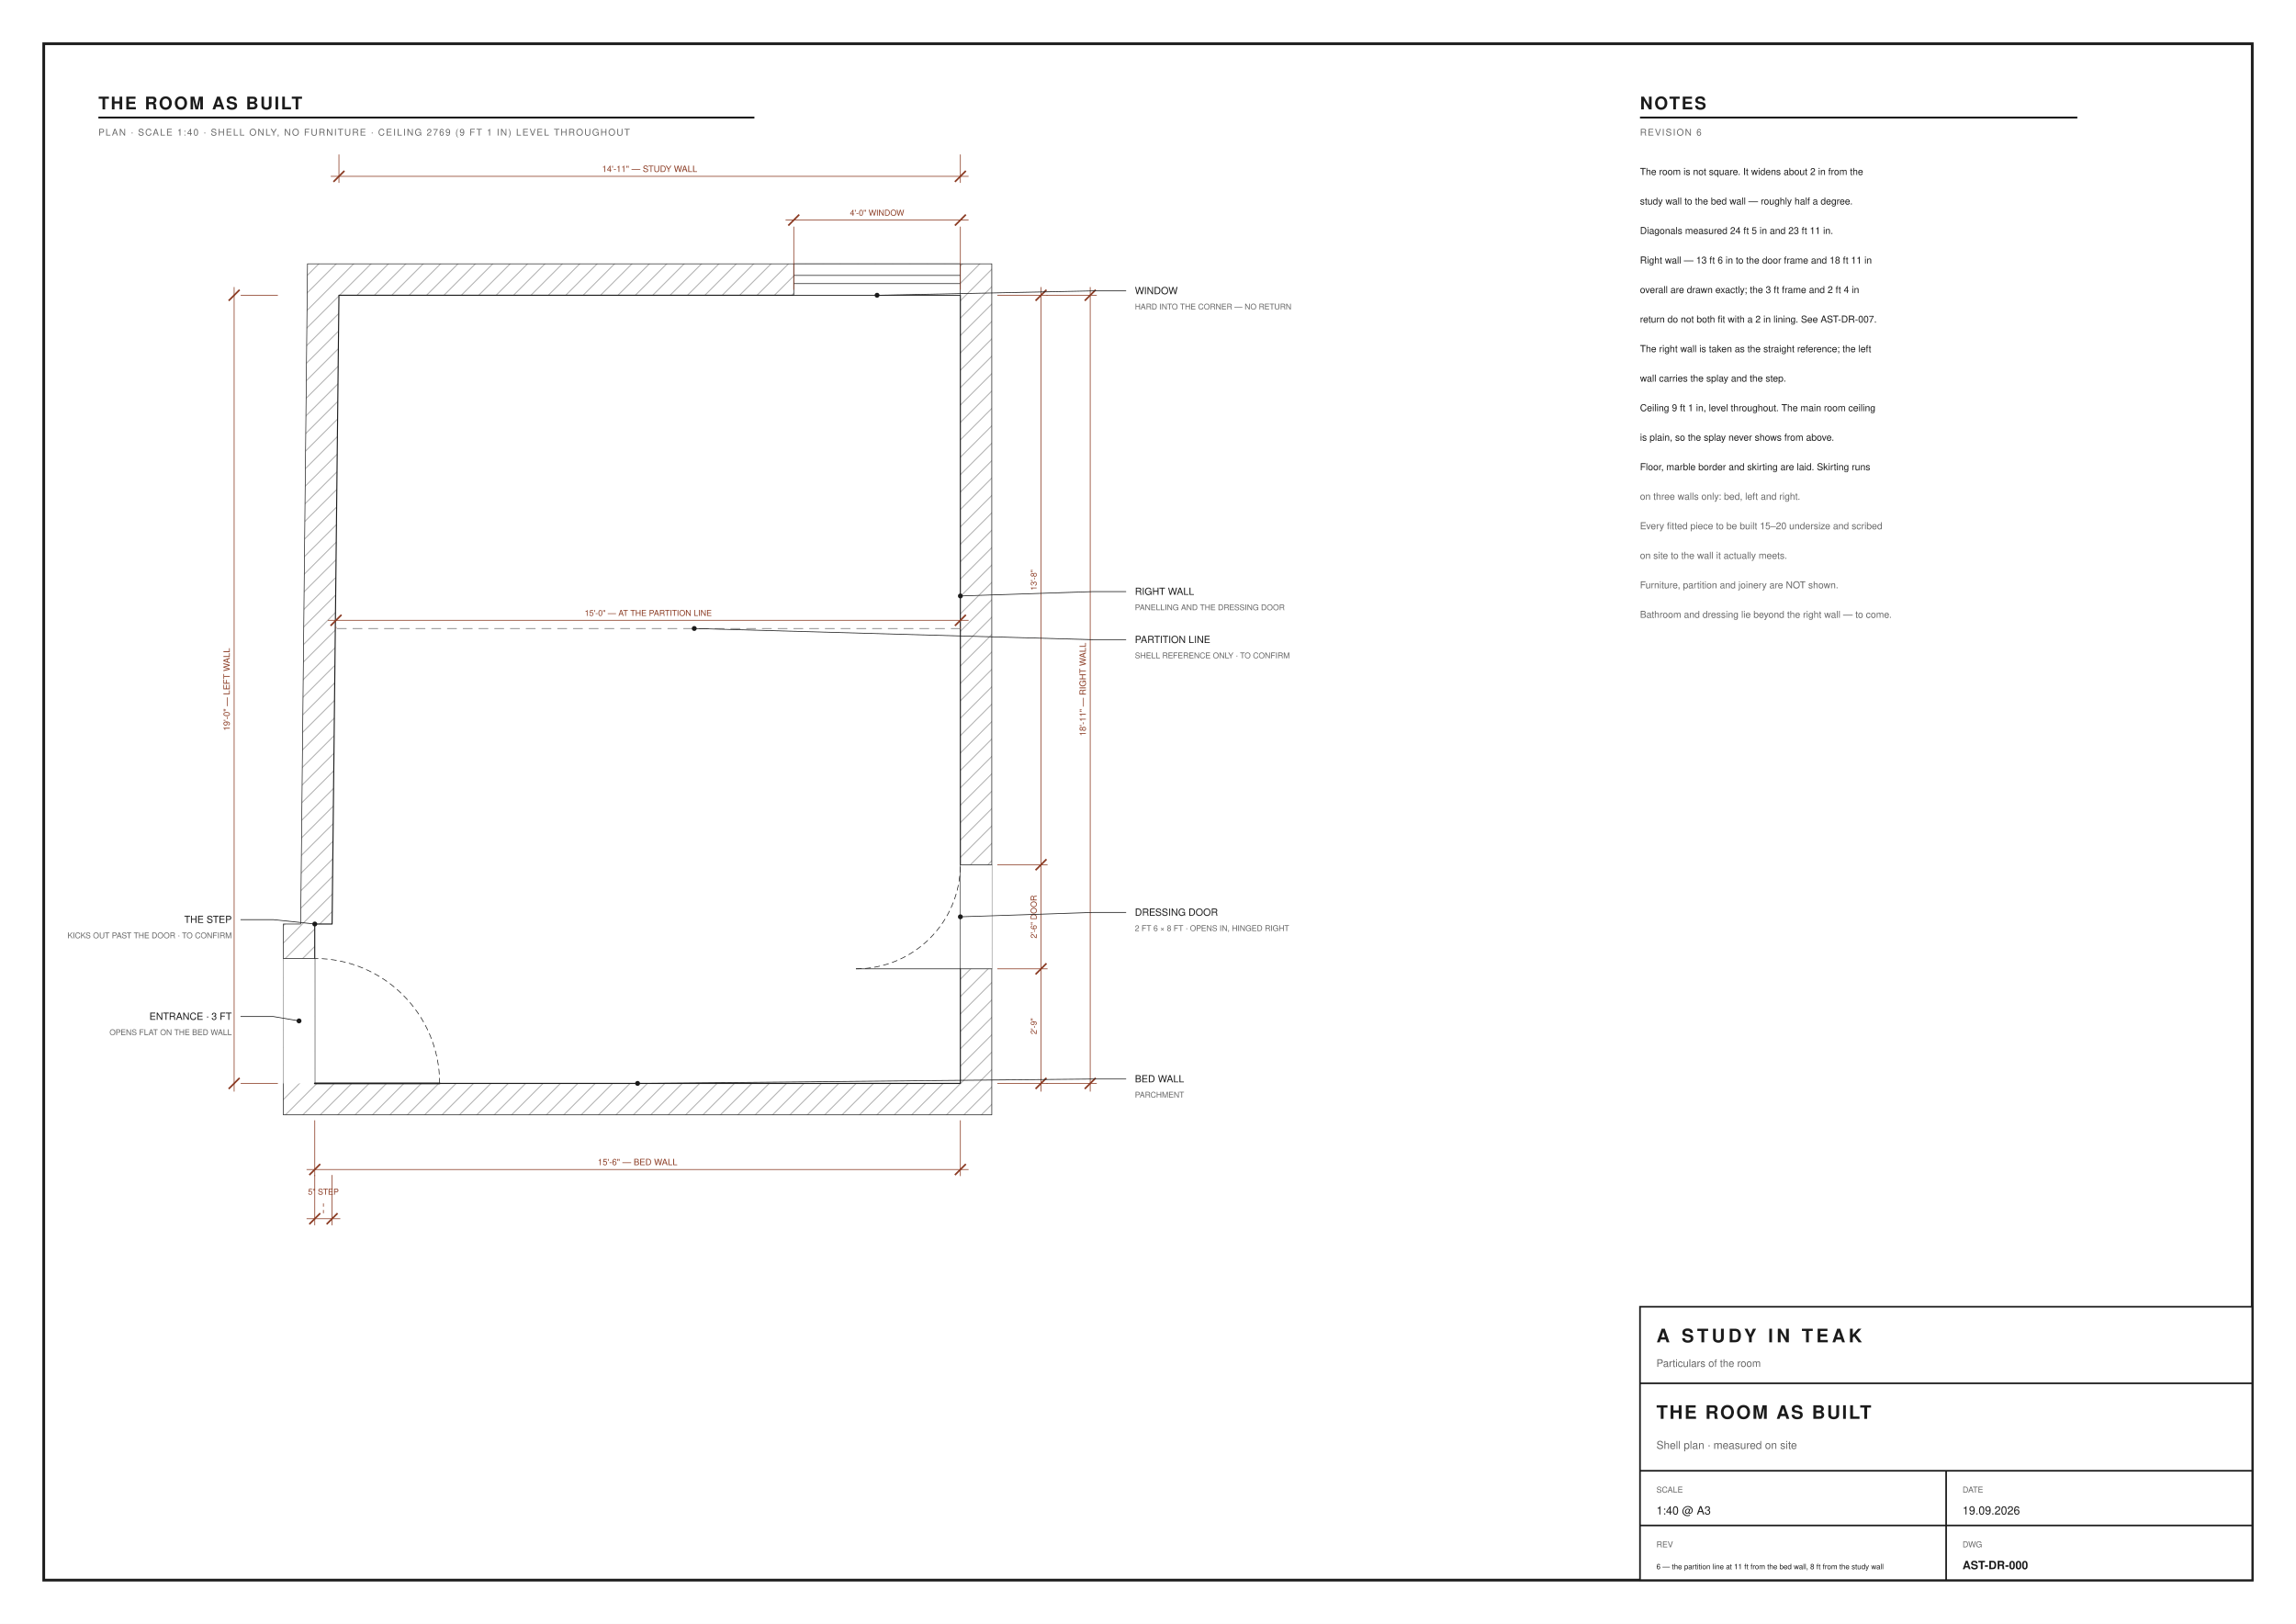
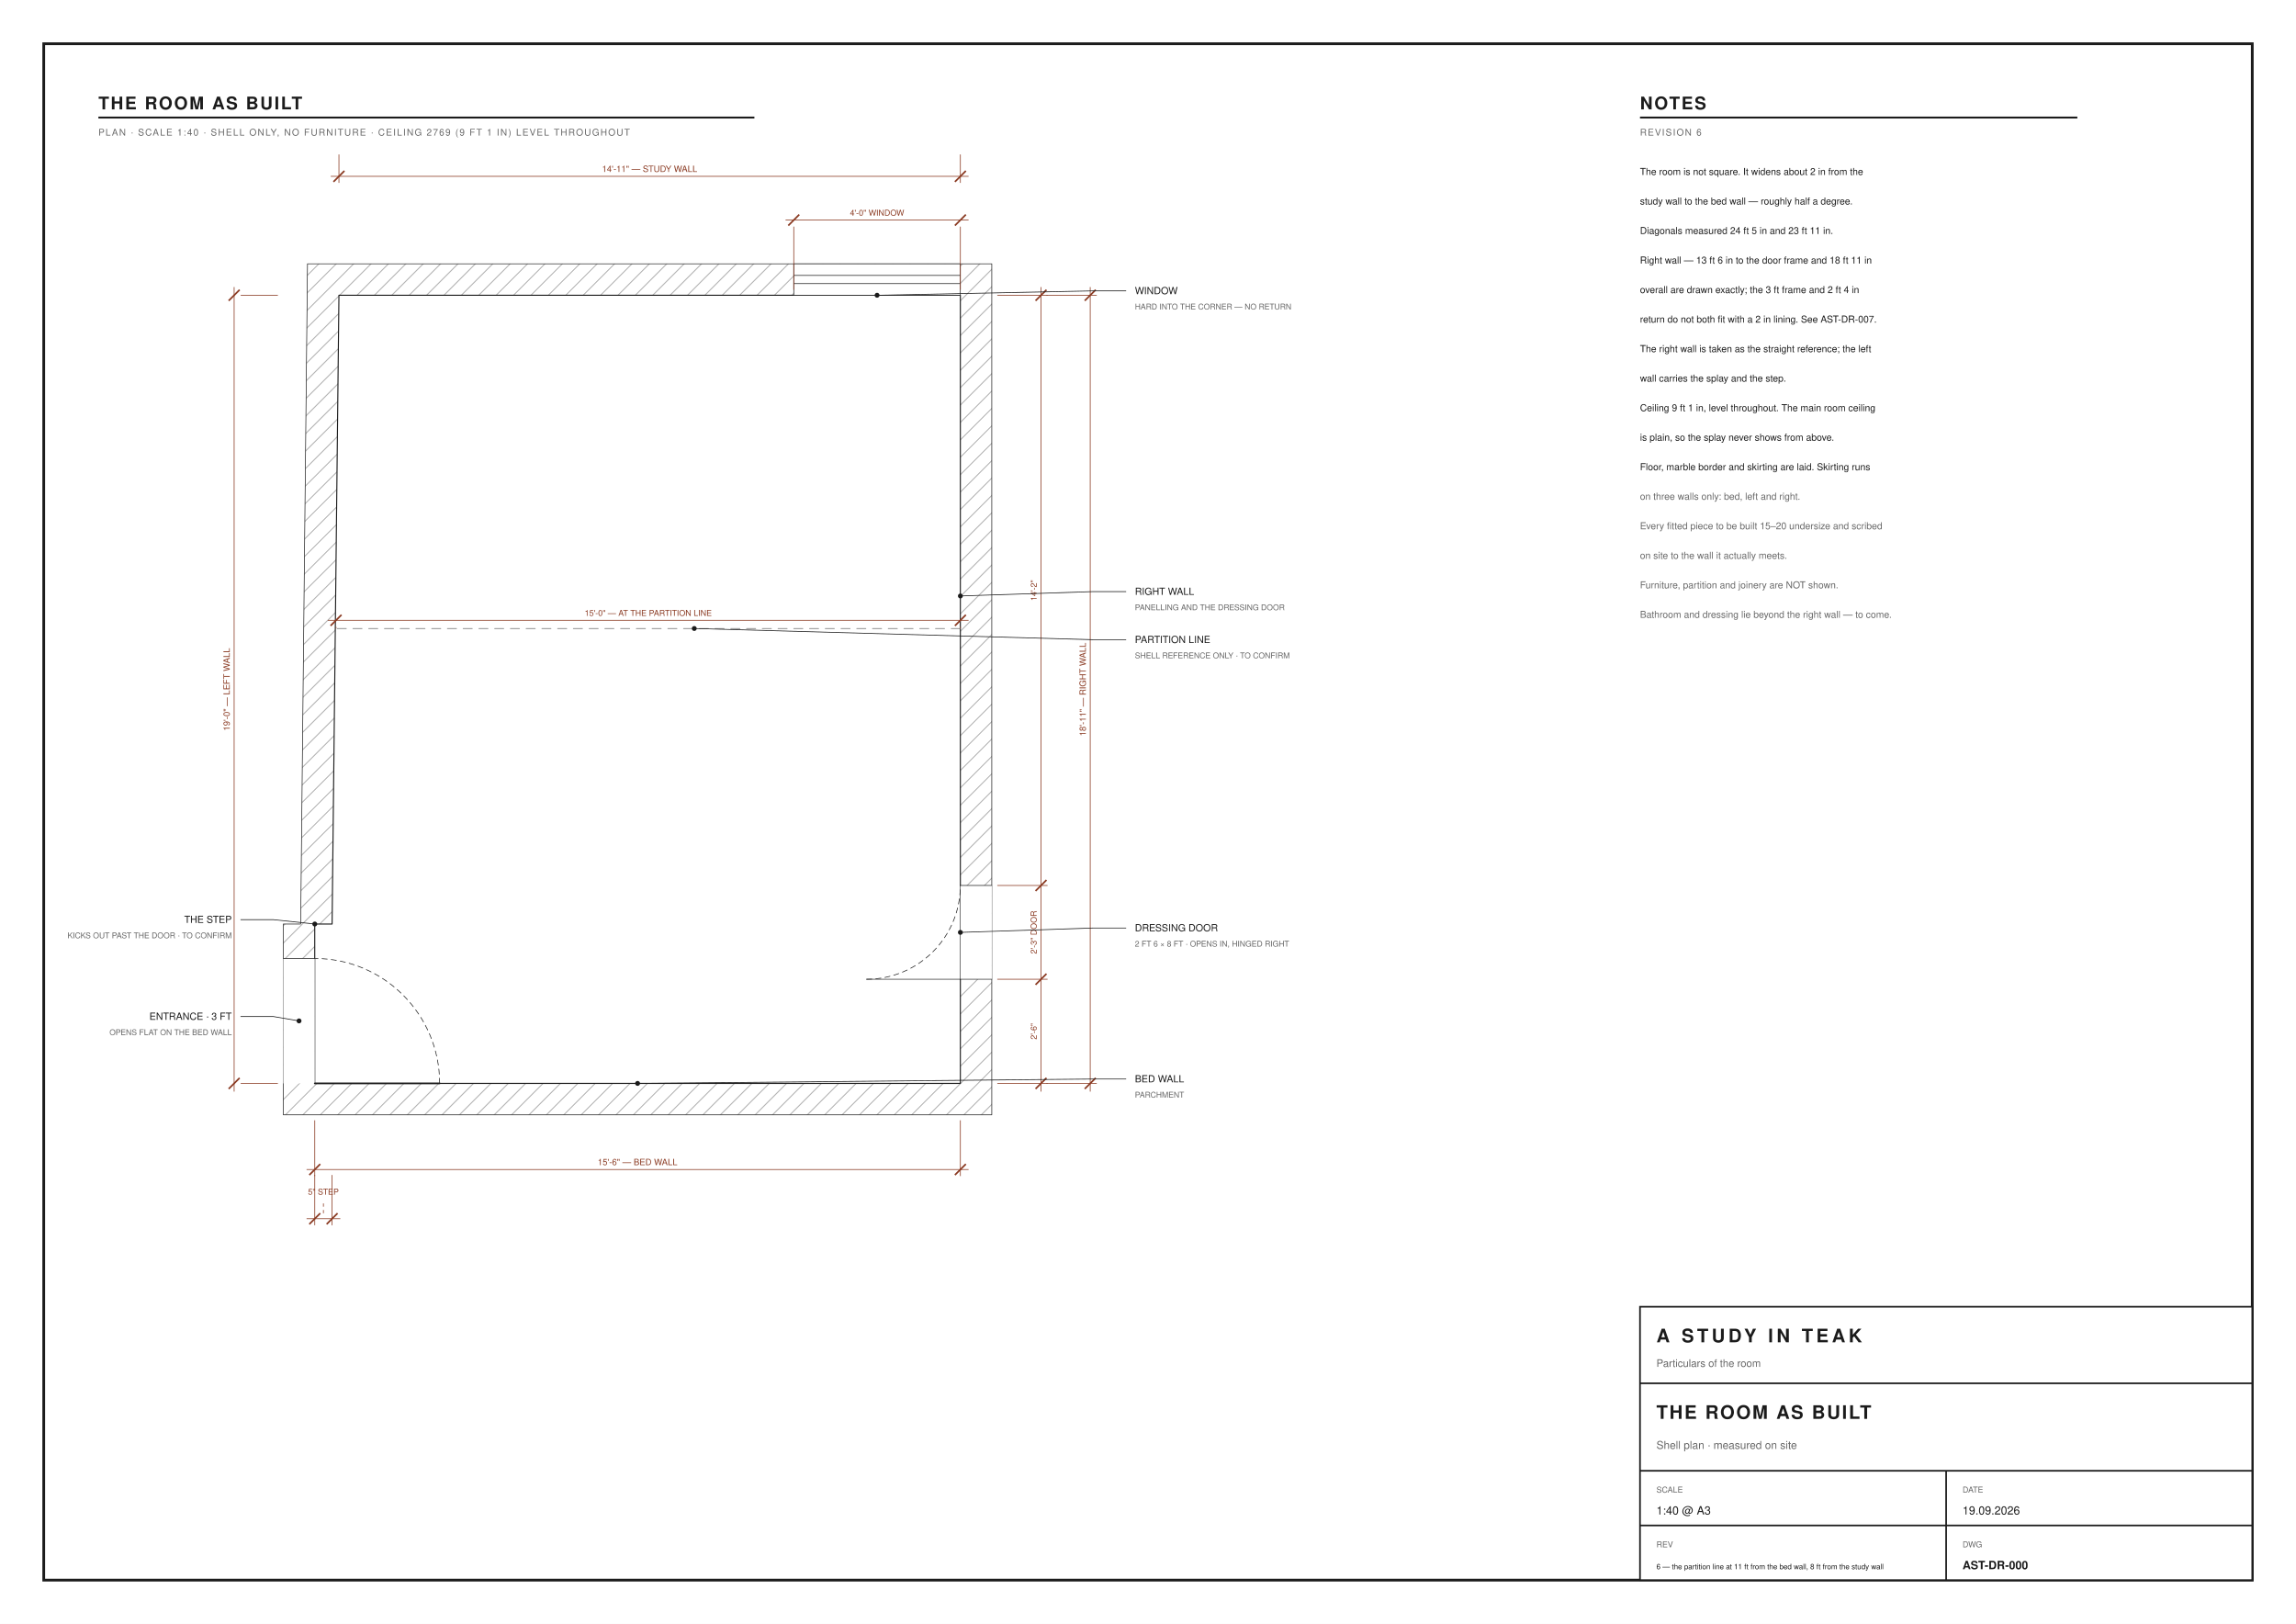
<svg xmlns="http://www.w3.org/2000/svg" viewBox="0 0 420 297" class="sheet">
  <style>.dk-mm{display:none}</style>
  <rect x="0" y="0" width="420" height="297" fill="#fff" />
  <rect x="8" y="8" width="404" height="281" fill="none" stroke="#1b1b1b" stroke-width="0.5" />
  <defs>
    <pattern id="hatchSH" patternUnits="userSpaceOnUse" width="90" height="90" patternTransform="rotate(45)">
      <line x1="0" y1="0" x2="0" y2="90" stroke="#9a9a9a" stroke-width="10" />
    </pattern>
  </defs>
  <text x="18" y="20" font-size="3.2" text-anchor="start" fill="#1b1b1b" font-weight="700" letter-spacing="0.3" font-family="Helvetica, Arial, sans-serif">THE ROOM AS BUILT</text>
  <line x1="18" y1="21.5" x2="138" y2="21.5" stroke="#1b1b1b" stroke-width="0.35" />
  <text x="18" y="24.8" font-size="1.7" text-anchor="start" fill="#666" font-weight="400" letter-spacing="0.2" font-family="Helvetica, Arial, sans-serif">PLAN · SCALE 1:40 · SHELL ONLY, NO FURNITURE · CEILING 2769 (9 FT 1 IN) LEVEL THROUGHOUT</text>
  <g transform="translate(62 54) scale(0.025)" stroke="#1b1b1b" stroke-width="12" fill="none" stroke-linejoin="round" stroke-linecap="round">
    <path d="M -230 -230 L 4777 -230 L 4777 5996 L -407 5996 L -407 4600 L -280 4600 Z M 0 0 L 4547 0 L 4547 5766 L -177 5766 L -177 4600 L -50 4600 Z" fill="url(#hatchSH)" fill-rule="evenodd" stroke="none" />
    <path d="M -230 -230 L 4777 -230 L 4777 5996 L -407 5996 L -407 4600 L -280 4600 Z" fill="none" stroke-width="4.8" />
    <path d="M 0 0 L 4547 0 L 4547 5766 L -177 5766 L -177 4600 L -50 4600 Z" fill="none" stroke-width="7.68" />
    <rect x="3328" y="-230" width="1219" height="230" fill="#fff" stroke="none" />
    <g stroke-width="4.8">
      <rect x="3328" y="-230" width="1219" height="230" fill="none" />
      <line x1="3328" y1="-145" x2="4547" y2="-145" />
      <line x1="3328" y1="-85" x2="4547" y2="-85" />
    </g>
-     <rect x="4547" y="4166" width="230" height="762" fill="#fff" stroke="none" />
+     <rect x="4547" y="4318" width="230" height="686" fill="#fff" stroke="none" />
    <g stroke-width="4.8">
-       <line x1="4547" y1="4166" x2="4777" y2="4166" />
-       <line x1="4547" y1="4928" x2="4777" y2="4928" />
-       <line x1="4547" y1="4928" x2="3785" y2="4928" />
-       <path d="M 3785 4928 A 762 762 0 0 0 4547 4166" fill="none" stroke-dasharray="38.4 28.8" />
+       <line x1="4547" y1="4318" x2="4777" y2="4318" />
+       <line x1="4547" y1="5004" x2="4777" y2="5004" />
+       <line x1="4547" y1="5004" x2="3861" y2="5004" />
+       <path d="M 3861 5004 A 686 686 0 0 0 4547 4318" fill="none" stroke-dasharray="38.4 28.8" />
    </g>
    <rect x="-407" y="4852" width="230" height="914" fill="#fff" stroke="none" />
    <g stroke-width="4.8">
      <line x1="-407" y1="4852" x2="-177" y2="4852" />
      <line x1="-177" y1="5766" x2="737" y2="5766" stroke-width="11.52" />
      <path d="M 737 5766 A 914 914 0 0 0 -177 4852" fill="none" stroke-dasharray="38.4 28.8" />
    </g>
    <line x1="4547" y1="2438" x2="-21.14" y2="2438" stroke="#666" stroke-width="4.8" stroke-dasharray="67.2 48" />
  </g>
  <g class="dk-dim">
    <g stroke="#8a3a22" stroke-width="0.13">
      <line x1="143.7" y1="40.25" x2="177.18" y2="40.25" />
      <line x1="145.2" y1="53" x2="145.2" y2="41.45" />
      <line x1="144.2" y1="41.25" x2="146.2" y2="39.25" stroke-width="0.3" />
      <line x1="175.68" y1="53" x2="175.68" y2="41.45" />
      <line x1="174.68" y1="41.25" x2="176.68" y2="39.25" stroke-width="0.3" />
    </g>
    <text x="160.44" y="39.45" font-size="1.5" text-anchor="middle" fill="#8a3a22" font-weight="400" letter-spacing="0" font-family="Helvetica, Arial, sans-serif" class="dk-mm">1219 (4 FT) WINDOW</text>
    <text x="160.44" y="39.45" font-size="1.5" text-anchor="middle" fill="#8a3a22" font-weight="400" letter-spacing="0" font-family="Helvetica, Arial, sans-serif" class="dk-in">4'-0" WINDOW</text>
  </g>
  <g class="dk-dim">
    <g stroke="#8a3a22" stroke-width="0.13">
      <line x1="60.5" y1="32.25" x2="177.18" y2="32.25" />
      <line x1="62" y1="28.25" x2="62" y2="33.45" />
      <line x1="61" y1="33.25" x2="63" y2="31.25" stroke-width="0.3" />
      <line x1="175.68" y1="28.25" x2="175.68" y2="33.45" />
      <line x1="174.68" y1="33.25" x2="176.68" y2="31.25" stroke-width="0.3" />
    </g>
    <text x="118.84" y="31.45" font-size="1.6" text-anchor="middle" fill="#8a3a22" font-weight="400" letter-spacing="0" font-family="Helvetica, Arial, sans-serif" class="dk-mm">4547 — STUDY WALL</text>
    <text x="118.84" y="31.45" font-size="1.6" text-anchor="middle" fill="#8a3a22" font-weight="400" letter-spacing="0" font-family="Helvetica, Arial, sans-serif" class="dk-in">14'-11" — STUDY WALL</text>
  </g>
  <g class="dk-dim">
    <g stroke="#8a3a22" stroke-width="0.13">
      <line x1="56.08" y1="213.9" x2="177.18" y2="213.9" />
      <line x1="57.58" y1="204.9" x2="57.58" y2="215.1" />
      <line x1="56.58" y1="214.9" x2="58.58" y2="212.9" stroke-width="0.3" />
      <line x1="175.68" y1="204.9" x2="175.68" y2="215.1" />
      <line x1="174.68" y1="214.9" x2="176.68" y2="212.9" stroke-width="0.3" />
    </g>
    <text x="116.63" y="213.1" font-size="1.6" text-anchor="middle" fill="#8a3a22" font-weight="400" letter-spacing="0" font-family="Helvetica, Arial, sans-serif" class="dk-mm">4724 — BED WALL</text>
    <text x="116.63" y="213.1" font-size="1.6" text-anchor="middle" fill="#8a3a22" font-weight="400" letter-spacing="0" font-family="Helvetica, Arial, sans-serif" class="dk-in">15'-6" — BED WALL</text>
  </g>
  <g class="dk-dim">
    <g stroke="#8a3a22" stroke-width="0.13">
      <line x1="56.08" y1="222.9" x2="62.25" y2="222.9" />
      <line x1="57.58" y1="214.9" x2="57.58" y2="224.1" />
      <line x1="56.58" y1="223.9" x2="58.58" y2="221.9" stroke-width="0.3" />
      <line x1="60.75" y1="214.9" x2="60.75" y2="224.1" />
      <line x1="59.75" y1="223.9" x2="61.75" y2="221.9" stroke-width="0.3" />
      <line x1="59.16" y1="221.9" x2="59.16" y2="219.9" stroke-dasharray="0.6 0.6" />
    </g>
    <text x="59.16" y="218.5" font-size="1.5" text-anchor="middle" fill="#8a3a22" font-weight="400" letter-spacing="0" font-family="Helvetica, Arial, sans-serif" class="dk-mm">127 STEP</text>
    <text x="59.16" y="218.5" font-size="1.5" text-anchor="middle" fill="#8a3a22" font-weight="400" letter-spacing="0" font-family="Helvetica, Arial, sans-serif" class="dk-in">5" STEP</text>
  </g>
  <g class="dk-dim">
    <g stroke="#8a3a22" stroke-width="0.13">
      <line x1="190.43" y1="52.5" x2="190.43" y2="199.65" />
      <line x1="182.43" y1="54" x2="191.63" y2="54" />
      <line x1="189.43" y1="55" x2="191.43" y2="53" stroke-width="0.3" />
-       <line x1="182.43" y1="158.15" x2="191.63" y2="158.15" />
-       <line x1="189.43" y1="159.15" x2="191.43" y2="157.15" stroke-width="0.3" />
-       <line x1="182.43" y1="177.2" x2="191.63" y2="177.2" />
-       <line x1="189.43" y1="178.2" x2="191.43" y2="176.2" stroke-width="0.3" />
+       <line x1="182.43" y1="161.95" x2="191.63" y2="161.95" />
+       <line x1="189.43" y1="162.95" x2="191.43" y2="160.95" stroke-width="0.3" />
+       <line x1="182.43" y1="179.1" x2="191.63" y2="179.1" />
+       <line x1="189.43" y1="180.1" x2="191.43" y2="178.1" stroke-width="0.3" />
      <line x1="182.43" y1="198.15" x2="191.63" y2="198.15" />
      <line x1="189.43" y1="199.15" x2="191.43" y2="197.15" stroke-width="0.3" />
    </g>
-     <text x="189.63" y="106.08" font-size="1.5" text-anchor="middle" fill="#8a3a22" font-weight="400" letter-spacing="0" font-family="Helvetica, Arial, sans-serif" class="dk-mm" transform="rotate(-90 189.63 106.08)">4166</text>
-     <text x="189.63" y="106.08" font-size="1.5" text-anchor="middle" fill="#8a3a22" font-weight="400" letter-spacing="0" font-family="Helvetica, Arial, sans-serif" class="dk-in" transform="rotate(-90 189.63 106.08)">13'-8"</text>
-     <text x="189.63" y="167.68" font-size="1.5" text-anchor="middle" fill="#8a3a22" font-weight="400" letter-spacing="0" font-family="Helvetica, Arial, sans-serif" class="dk-mm" transform="rotate(-90 189.63 167.68)">762 DOOR</text>
-     <text x="189.63" y="167.68" font-size="1.5" text-anchor="middle" fill="#8a3a22" font-weight="400" letter-spacing="0" font-family="Helvetica, Arial, sans-serif" class="dk-in" transform="rotate(-90 189.63 167.68)">2'-6" DOOR</text>
-     <text x="189.63" y="187.68" font-size="1.5" text-anchor="middle" fill="#8a3a22" font-weight="400" letter-spacing="0" font-family="Helvetica, Arial, sans-serif" class="dk-mm" transform="rotate(-90 189.63 187.68)">838</text>
-     <text x="189.63" y="187.68" font-size="1.5" text-anchor="middle" fill="#8a3a22" font-weight="400" letter-spacing="0" font-family="Helvetica, Arial, sans-serif" class="dk-in" transform="rotate(-90 189.63 187.68)">2'-9"</text>
+     <text x="189.63" y="107.97" font-size="1.5" text-anchor="middle" fill="#8a3a22" font-weight="400" letter-spacing="0" font-family="Helvetica, Arial, sans-serif" class="dk-mm" transform="rotate(-90 189.63 107.97)">4318</text>
+     <text x="189.63" y="107.97" font-size="1.5" text-anchor="middle" fill="#8a3a22" font-weight="400" letter-spacing="0" font-family="Helvetica, Arial, sans-serif" class="dk-in" transform="rotate(-90 189.63 107.97)">14'-2"</text>
+     <text x="189.63" y="170.52" font-size="1.5" text-anchor="middle" fill="#8a3a22" font-weight="400" letter-spacing="0" font-family="Helvetica, Arial, sans-serif" class="dk-mm" transform="rotate(-90 189.63 170.52)">686 DOOR</text>
+     <text x="189.63" y="170.52" font-size="1.5" text-anchor="middle" fill="#8a3a22" font-weight="400" letter-spacing="0" font-family="Helvetica, Arial, sans-serif" class="dk-in" transform="rotate(-90 189.63 170.52)">2'-3" DOOR</text>
+     <text x="189.63" y="188.63" font-size="1.5" text-anchor="middle" fill="#8a3a22" font-weight="400" letter-spacing="0" font-family="Helvetica, Arial, sans-serif" class="dk-mm" transform="rotate(-90 189.63 188.63)">762</text>
+     <text x="189.63" y="188.63" font-size="1.5" text-anchor="middle" fill="#8a3a22" font-weight="400" letter-spacing="0" font-family="Helvetica, Arial, sans-serif" class="dk-in" transform="rotate(-90 189.63 188.63)">2'-6"</text>
  </g>
  <g class="dk-dim">
    <g stroke="#8a3a22" stroke-width="0.13">
      <line x1="199.43" y1="52.5" x2="199.43" y2="199.65" />
      <line x1="191.43" y1="54" x2="200.63" y2="54" />
      <line x1="198.43" y1="55" x2="200.43" y2="53" stroke-width="0.3" />
      <line x1="191.43" y1="198.15" x2="200.63" y2="198.15" />
      <line x1="198.43" y1="199.15" x2="200.43" y2="197.15" stroke-width="0.3" />
    </g>
    <text x="198.63" y="126.08" font-size="1.6" text-anchor="middle" fill="#8a3a22" font-weight="400" letter-spacing="0" font-family="Helvetica, Arial, sans-serif" class="dk-mm" transform="rotate(-90 198.63 126.08)">5766 — RIGHT WALL</text>
    <text x="198.63" y="126.08" font-size="1.6" text-anchor="middle" fill="#8a3a22" font-weight="400" letter-spacing="0" font-family="Helvetica, Arial, sans-serif" class="dk-in" transform="rotate(-90 198.63 126.08)">18'-11" — RIGHT WALL</text>
  </g>
  <g class="dk-dim">
    <g stroke="#8a3a22" stroke-width="0.13">
      <line x1="42.83" y1="52.5" x2="42.83" y2="199.65" />
      <line x1="50.83" y1="54" x2="44.03" y2="54" />
      <line x1="41.83" y1="55" x2="43.83" y2="53" stroke-width="0.3" />
      <line x1="50.83" y1="198.15" x2="44.03" y2="198.15" />
      <line x1="41.83" y1="199.15" x2="43.83" y2="197.15" stroke-width="0.3" />
    </g>
    <text x="42.03" y="126.08" font-size="1.6" text-anchor="middle" fill="#8a3a22" font-weight="400" letter-spacing="0" font-family="Helvetica, Arial, sans-serif" class="dk-mm" transform="rotate(-90 42.03 126.08)">5791 — LEFT WALL</text>
    <text x="42.03" y="126.08" font-size="1.6" text-anchor="middle" fill="#8a3a22" font-weight="400" letter-spacing="0" font-family="Helvetica, Arial, sans-serif" class="dk-in" transform="rotate(-90 42.03 126.08)">19'-0" — LEFT WALL</text>
  </g>
  <g class="dk-dim">
    <g stroke="#8a3a22" stroke-width="0.13">
      <line x1="59.97" y1="113.45" x2="177.18" y2="113.45" />
      <line x1="61.47" y1="114.95" x2="61.47" y2="114.65" />
      <line x1="60.47" y1="114.45" x2="62.47" y2="112.45" stroke-width="0.3" />
      <line x1="175.68" y1="114.95" x2="175.68" y2="114.65" />
      <line x1="174.68" y1="114.45" x2="176.68" y2="112.45" stroke-width="0.3" />
    </g>
    <text x="118.58" y="112.65" font-size="1.5" text-anchor="middle" fill="#8a3a22" font-weight="400" letter-spacing="0" font-family="Helvetica, Arial, sans-serif" class="dk-mm">4572 — AT THE PARTITION LINE</text>
    <text x="118.58" y="112.65" font-size="1.5" text-anchor="middle" fill="#8a3a22" font-weight="400" letter-spacing="0" font-family="Helvetica, Arial, sans-serif" class="dk-in">15'-0" — AT THE PARTITION LINE</text>
  </g>
  <g stroke="#1b1b1b" stroke-width="0.13" fill="none">
    <path d="M 160.44 54 L 200 53.2 L 206 53.2" />
  </g>
  <circle cx="160.44" cy="54" r="0.45" fill="#1b1b1b" />
  <text x="207.6" y="53.8" font-size="1.8" text-anchor="start" fill="#1b1b1b" font-weight="400" letter-spacing="0" font-family="Helvetica, Arial, sans-serif">WINDOW</text>
  <text x="207.6" y="56.6" font-size="1.45" text-anchor="start" fill="#666" font-weight="400" letter-spacing="0" font-family="Helvetica, Arial, sans-serif">HARD INTO THE CORNER — NO RETURN</text>
  <g stroke="#1b1b1b" stroke-width="0.13" fill="none">
    <path d="M 175.68 109 L 200 108.2 L 206 108.2" />
  </g>
  <circle cx="175.68" cy="109" r="0.45" fill="#1b1b1b" />
  <text x="207.6" y="108.8" font-size="1.8" text-anchor="start" fill="#1b1b1b" font-weight="400" letter-spacing="0" font-family="Helvetica, Arial, sans-serif">RIGHT WALL</text>
  <text x="207.6" y="111.6" font-size="1.45" text-anchor="start" fill="#666" font-weight="400" letter-spacing="0" font-family="Helvetica, Arial, sans-serif">PANELLING AND THE DRESSING DOOR</text>
  <g stroke="#1b1b1b" stroke-width="0.13" fill="none">
    <path d="M 127 114.95 L 200 117 L 206 117" />
  </g>
  <circle cx="127" cy="114.95" r="0.45" fill="#1b1b1b" />
  <text x="207.6" y="117.6" font-size="1.8" text-anchor="start" fill="#1b1b1b" font-weight="400" letter-spacing="0" font-family="Helvetica, Arial, sans-serif">PARTITION LINE</text>
  <text x="207.6" y="120.4" font-size="1.45" text-anchor="start" fill="#666" font-weight="400" letter-spacing="0" font-family="Helvetica, Arial, sans-serif">SHELL REFERENCE ONLY · TO CONFIRM</text>
  <g stroke="#1b1b1b" stroke-width="0.13" fill="none">
-     <path d="M 175.68 167.68 L 200 166.88 L 206 166.88" />
-   </g>
-   <circle cx="175.68" cy="167.68" r="0.45" fill="#1b1b1b" />
-   <text x="207.6" y="167.48" font-size="1.8" text-anchor="start" fill="#1b1b1b" font-weight="400" letter-spacing="0" font-family="Helvetica, Arial, sans-serif">DRESSING DOOR</text>
-   <text x="207.6" y="170.28" font-size="1.45" text-anchor="start" fill="#666" font-weight="400" letter-spacing="0" font-family="Helvetica, Arial, sans-serif">2 FT 6 × 8 FT · OPENS IN, HINGED RIGHT</text>
+     <path d="M 175.68 170.53 L 200 169.73 L 206 169.73" />
+   </g>
+   <circle cx="175.68" cy="170.53" r="0.45" fill="#1b1b1b" />
+   <text x="207.6" y="170.33" font-size="1.8" text-anchor="start" fill="#1b1b1b" font-weight="400" letter-spacing="0" font-family="Helvetica, Arial, sans-serif">DRESSING DOOR</text>
+   <text x="207.6" y="173.13" font-size="1.45" text-anchor="start" fill="#666" font-weight="400" letter-spacing="0" font-family="Helvetica, Arial, sans-serif">2 FT 6 × 8 FT · OPENS IN, HINGED RIGHT</text>
  <g stroke="#1b1b1b" stroke-width="0.13" fill="none">
    <path d="M 116.63 198.15 L 200 197.35 L 206 197.35" />
  </g>
  <circle cx="116.63" cy="198.15" r="0.45" fill="#1b1b1b" />
  <text x="207.6" y="197.95" font-size="1.8" text-anchor="start" fill="#1b1b1b" font-weight="400" letter-spacing="0" font-family="Helvetica, Arial, sans-serif">BED WALL</text>
  <text x="207.6" y="200.75" font-size="1.45" text-anchor="start" fill="#666" font-weight="400" letter-spacing="0" font-family="Helvetica, Arial, sans-serif">PARCHMENT</text>
  <g stroke="#1b1b1b" stroke-width="0.13" fill="none">
    <path d="M 57.58 169 L 50 168.2 L 44 168.2" />
  </g>
  <circle cx="57.58" cy="169" r="0.45" fill="#1b1b1b" />
  <text x="42.4" y="168.8" font-size="1.8" text-anchor="end" fill="#1b1b1b" font-weight="400" letter-spacing="0" font-family="Helvetica, Arial, sans-serif">THE STEP</text>
  <text x="42.4" y="171.6" font-size="1.45" text-anchor="end" fill="#666" font-weight="400" letter-spacing="0" font-family="Helvetica, Arial, sans-serif">KICKS OUT PAST THE DOOR · TO CONFIRM</text>
  <g stroke="#1b1b1b" stroke-width="0.13" fill="none">
    <path d="M 54.7 186.72 L 50 185.92 L 44 185.92" />
  </g>
  <circle cx="54.7" cy="186.72" r="0.45" fill="#1b1b1b" />
  <text x="42.4" y="186.52" font-size="1.8" text-anchor="end" fill="#1b1b1b" font-weight="400" letter-spacing="0" font-family="Helvetica, Arial, sans-serif">ENTRANCE · 3 FT</text>
  <text x="42.4" y="189.32" font-size="1.45" text-anchor="end" fill="#666" font-weight="400" letter-spacing="0" font-family="Helvetica, Arial, sans-serif">OPENS FLAT ON THE BED WALL</text>
  <text x="300" y="20" font-size="3.2" text-anchor="start" fill="#1b1b1b" font-weight="700" letter-spacing="0.3" font-family="Helvetica, Arial, sans-serif">NOTES</text>
  <line x1="300" y1="21.5" x2="380" y2="21.5" stroke="#1b1b1b" stroke-width="0.35" />
  <text x="300" y="24.8" font-size="1.7" text-anchor="start" fill="#666" font-weight="400" letter-spacing="0.2" font-family="Helvetica, Arial, sans-serif">REVISION 6</text>
  <text x="300" y="32" font-size="1.75" text-anchor="start" fill="#1b1b1b" font-weight="400" letter-spacing="0" font-family="Helvetica, Arial, sans-serif">The room is not square. It widens about 2 in from the</text>
  <text x="300" y="37.4" font-size="1.75" text-anchor="start" fill="#1b1b1b" font-weight="400" letter-spacing="0" font-family="Helvetica, Arial, sans-serif">   study wall to the bed wall — roughly half a degree.</text>
  <text x="300" y="42.8" font-size="1.75" text-anchor="start" fill="#1b1b1b" font-weight="400" letter-spacing="0" font-family="Helvetica, Arial, sans-serif">Diagonals measured 24 ft 5 in and 23 ft 11 in.</text>
  <text x="300" y="48.2" font-size="1.75" text-anchor="start" fill="#1b1b1b" font-weight="400" letter-spacing="0" font-family="Helvetica, Arial, sans-serif">Right wall — 13 ft 6 in to the door frame and 18 ft 11 in</text>
  <text x="300" y="53.6" font-size="1.75" text-anchor="start" fill="#1b1b1b" font-weight="400" letter-spacing="0" font-family="Helvetica, Arial, sans-serif">   overall are drawn exactly; the 3 ft frame and 2 ft 4 in</text>
  <text x="300" y="59" font-size="1.75" text-anchor="start" fill="#1b1b1b" font-weight="400" letter-spacing="0" font-family="Helvetica, Arial, sans-serif">   return do not both fit with a 2 in lining. See AST-DR-007.</text>
  <text x="300" y="64.4" font-size="1.75" text-anchor="start" fill="#1b1b1b" font-weight="400" letter-spacing="0" font-family="Helvetica, Arial, sans-serif">The right wall is taken as the straight reference; the left</text>
  <text x="300" y="69.8" font-size="1.75" text-anchor="start" fill="#1b1b1b" font-weight="400" letter-spacing="0" font-family="Helvetica, Arial, sans-serif">   wall carries the splay and the step.</text>
  <text x="300" y="75.2" font-size="1.75" text-anchor="start" fill="#1b1b1b" font-weight="400" letter-spacing="0" font-family="Helvetica, Arial, sans-serif">Ceiling 9 ft 1 in, level throughout. The main room ceiling</text>
  <text x="300" y="80.6" font-size="1.75" text-anchor="start" fill="#1b1b1b" font-weight="400" letter-spacing="0" font-family="Helvetica, Arial, sans-serif">   is plain, so the splay never shows from above.</text>
  <text x="300" y="86" font-size="1.75" text-anchor="start" fill="#1b1b1b" font-weight="400" letter-spacing="0" font-family="Helvetica, Arial, sans-serif">Floor, marble border and skirting are laid. Skirting runs</text>
  <text x="300" y="91.4" font-size="1.75" text-anchor="start" fill="#666" font-weight="400" letter-spacing="0" font-family="Helvetica, Arial, sans-serif">   on three walls only: bed, left and right.</text>
  <text x="300" y="96.8" font-size="1.75" text-anchor="start" fill="#666" font-weight="400" letter-spacing="0" font-family="Helvetica, Arial, sans-serif">Every fitted piece to be built 15–20 undersize and scribed</text>
  <text x="300" y="102.2" font-size="1.75" text-anchor="start" fill="#666" font-weight="400" letter-spacing="0" font-family="Helvetica, Arial, sans-serif">   on site to the wall it actually meets.</text>
  <text x="300" y="107.6" font-size="1.75" text-anchor="start" fill="#666" font-weight="400" letter-spacing="0" font-family="Helvetica, Arial, sans-serif">Furniture, partition and joinery are NOT shown.</text>
  <text x="300" y="113" font-size="1.75" text-anchor="start" fill="#666" font-weight="400" letter-spacing="0" font-family="Helvetica, Arial, sans-serif">Bathroom and dressing lie beyond the right wall — to come.</text>
  <g data-tb="1">
    <g stroke="#1b1b1b" stroke-width="0.3" fill="none">
      <rect x="300" y="239" width="112" height="50" fill="#fff" />
      <line x1="300" y1="253" x2="412" y2="253" />
      <line x1="300" y1="269" x2="412" y2="269" />
      <line x1="300" y1="279" x2="412" y2="279" />
      <line x1="356" y1="269" x2="356" y2="289" />
    </g>
    <text x="303" y="245.5" font-size="3.4" text-anchor="start" fill="#1b1b1b" font-weight="700" letter-spacing="0.6" font-family="Helvetica, Arial, sans-serif">A STUDY IN TEAK</text>
    <text x="303" y="250" font-size="1.9" text-anchor="start" fill="#666" font-weight="400" letter-spacing="0" font-family="Helvetica, Arial, sans-serif">Particulars of the room</text>
    <text x="303" y="259.5" font-size="3.4" text-anchor="start" fill="#1b1b1b" font-weight="700" letter-spacing="0.3" font-family="Helvetica, Arial, sans-serif">THE ROOM AS BUILT</text>
    <text x="303" y="265" font-size="2" text-anchor="start" fill="#666" font-weight="400" letter-spacing="0" font-family="Helvetica, Arial, sans-serif">Shell plan · measured on site</text>
    <text x="303" y="273" font-size="1.5" text-anchor="start" fill="#666" font-weight="400" letter-spacing="0" font-family="Helvetica, Arial, sans-serif">SCALE</text>
    <text x="303" y="277" font-size="2.1" text-anchor="start" fill="#1b1b1b" font-weight="400" letter-spacing="0" font-family="Helvetica, Arial, sans-serif">1:40 @ A3</text>
    <text x="359" y="273" font-size="1.5" text-anchor="start" fill="#666" font-weight="400" letter-spacing="0" font-family="Helvetica, Arial, sans-serif">DATE</text>
    <text x="359" y="277" font-size="2.1" text-anchor="start" fill="#1b1b1b" font-weight="400" letter-spacing="0" font-family="Helvetica, Arial, sans-serif">19.09.2026</text>
    <text x="303" y="283" font-size="1.5" text-anchor="start" fill="#666" font-weight="400" letter-spacing="0" font-family="Helvetica, Arial, sans-serif">REV</text>
    <text x="303" y="287" font-size="1.344" text-anchor="start" fill="#1b1b1b" font-weight="400" letter-spacing="0" font-family="Helvetica, Arial, sans-serif">6 — the partition line at 11 ft from the bed wall, 8 ft from the study wall</text>
    <text x="359" y="283" font-size="1.5" text-anchor="start" fill="#666" font-weight="400" letter-spacing="0" font-family="Helvetica, Arial, sans-serif">DWG</text>
    <text x="359" y="287" font-size="2.1" text-anchor="start" fill="#1b1b1b" font-weight="700" letter-spacing="0" font-family="Helvetica, Arial, sans-serif">AST-DR-000</text>
  </g>
</svg>
